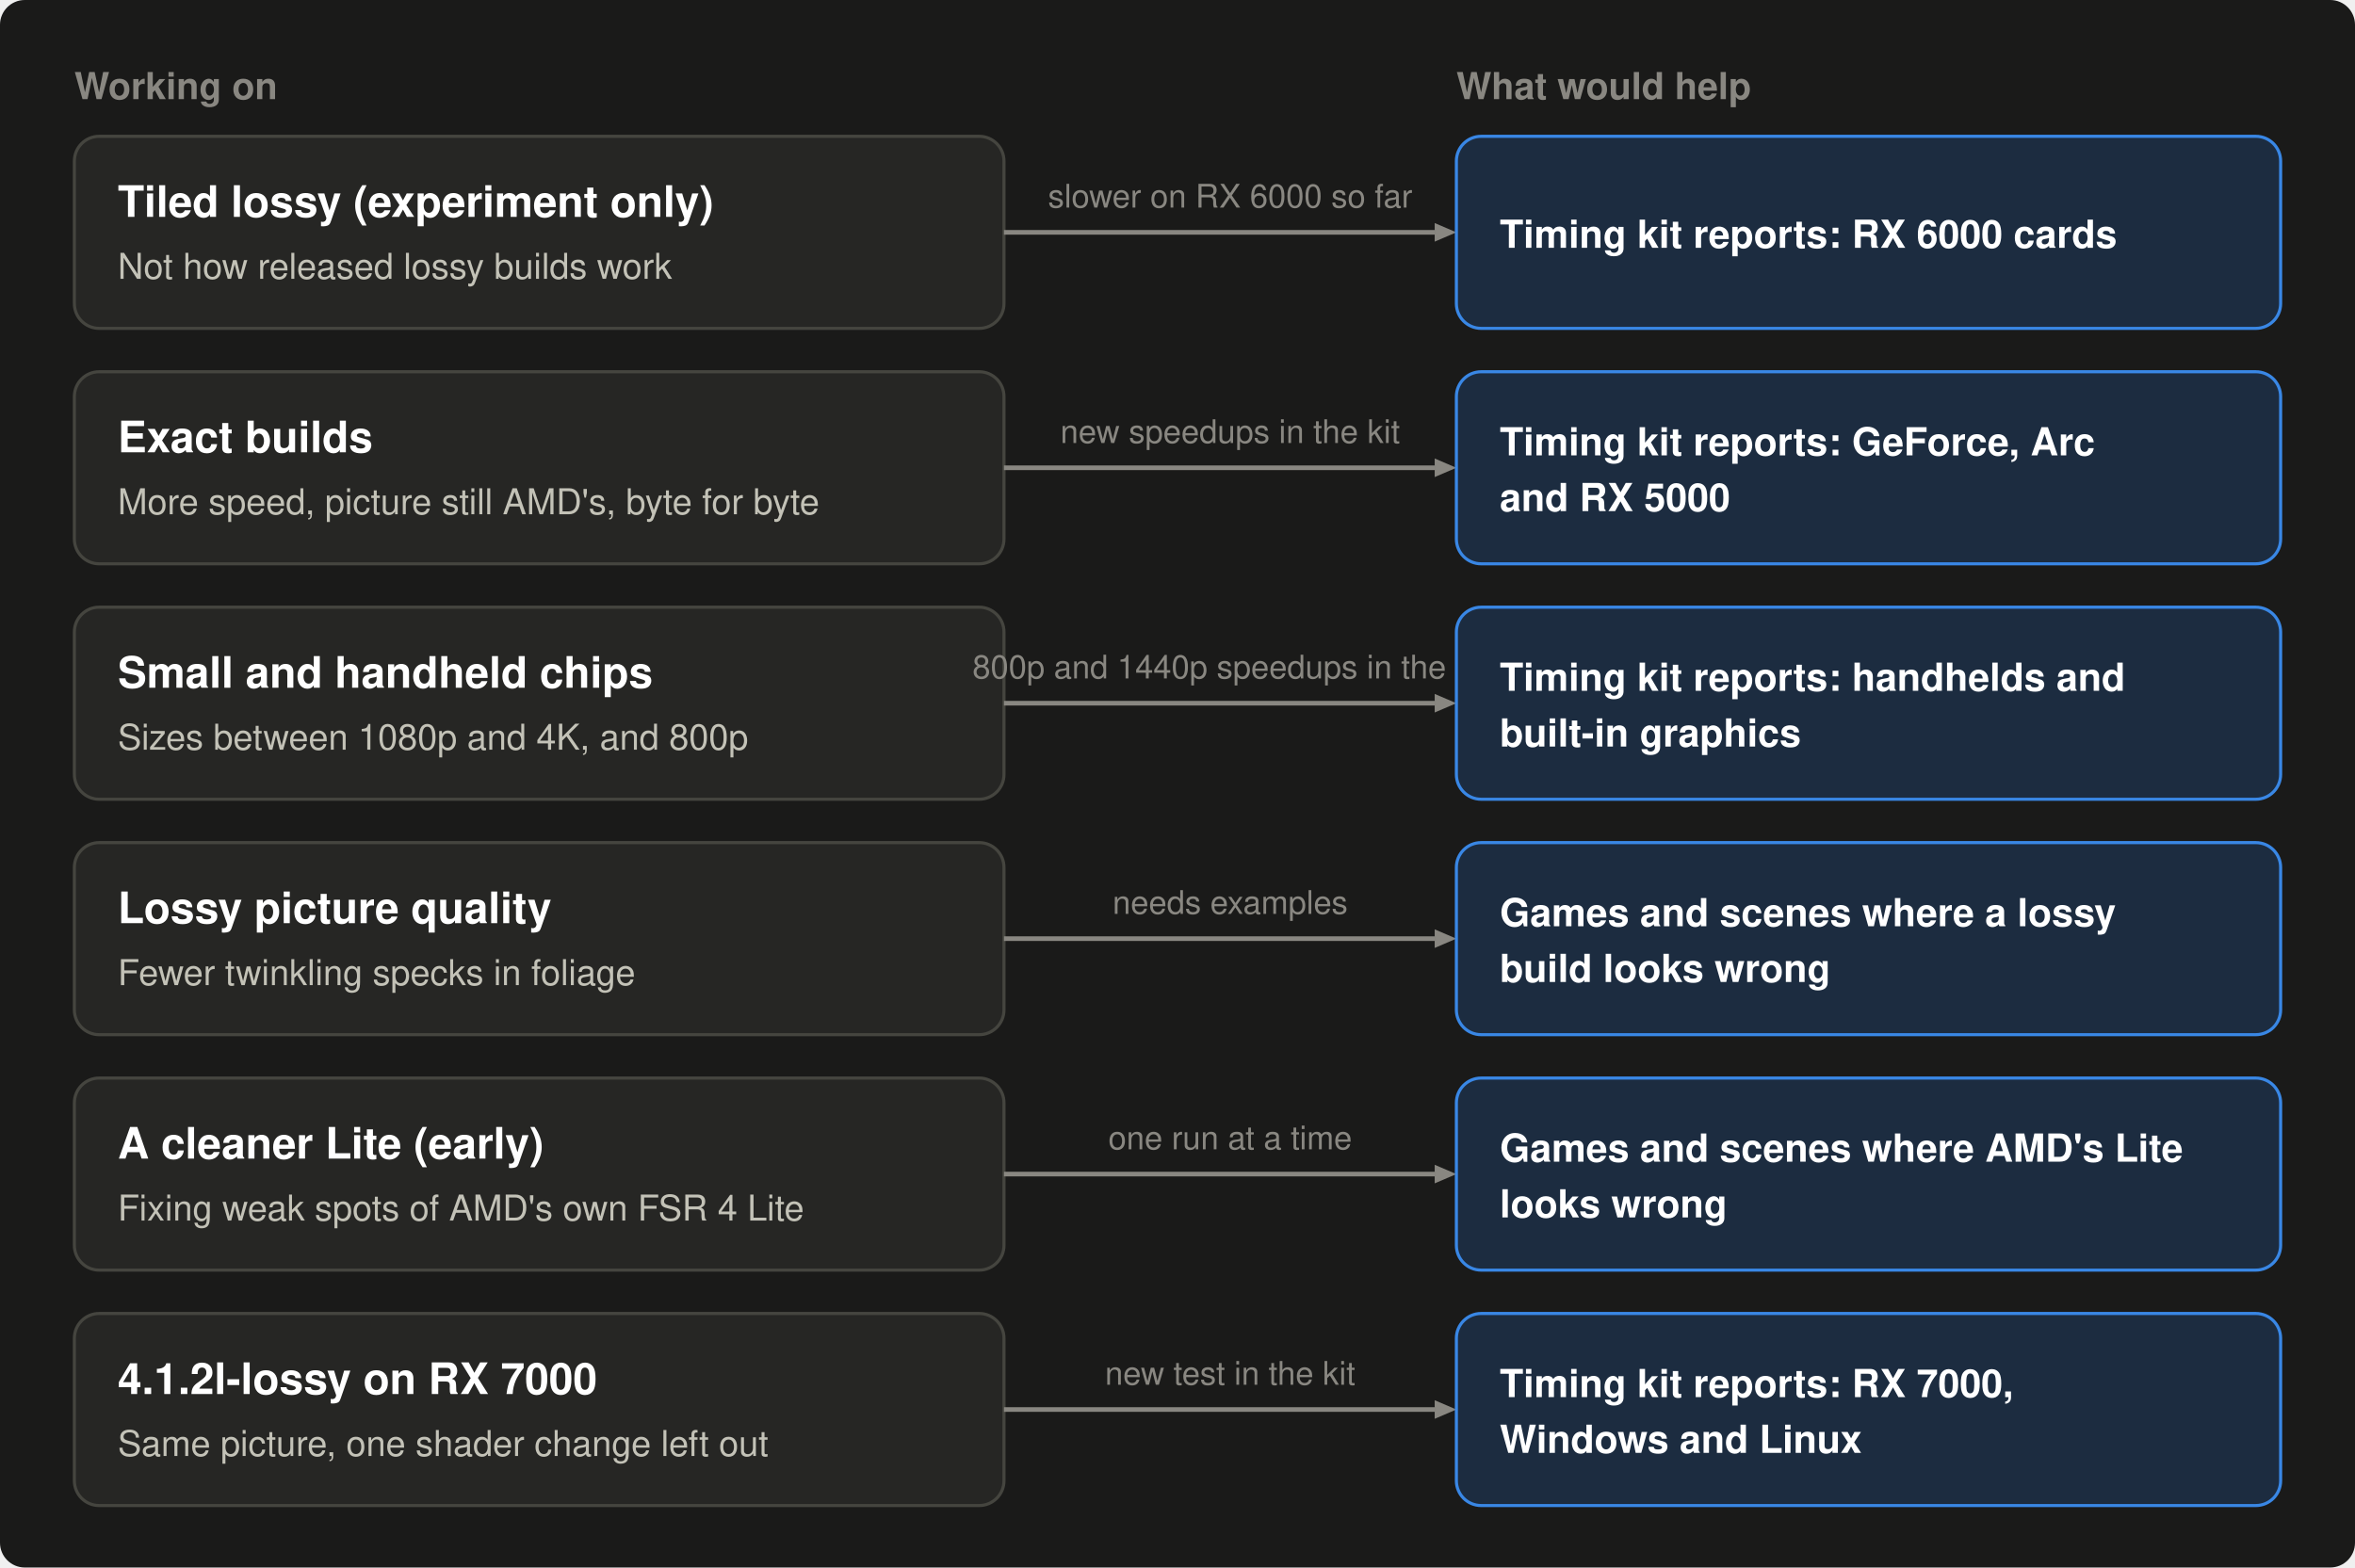
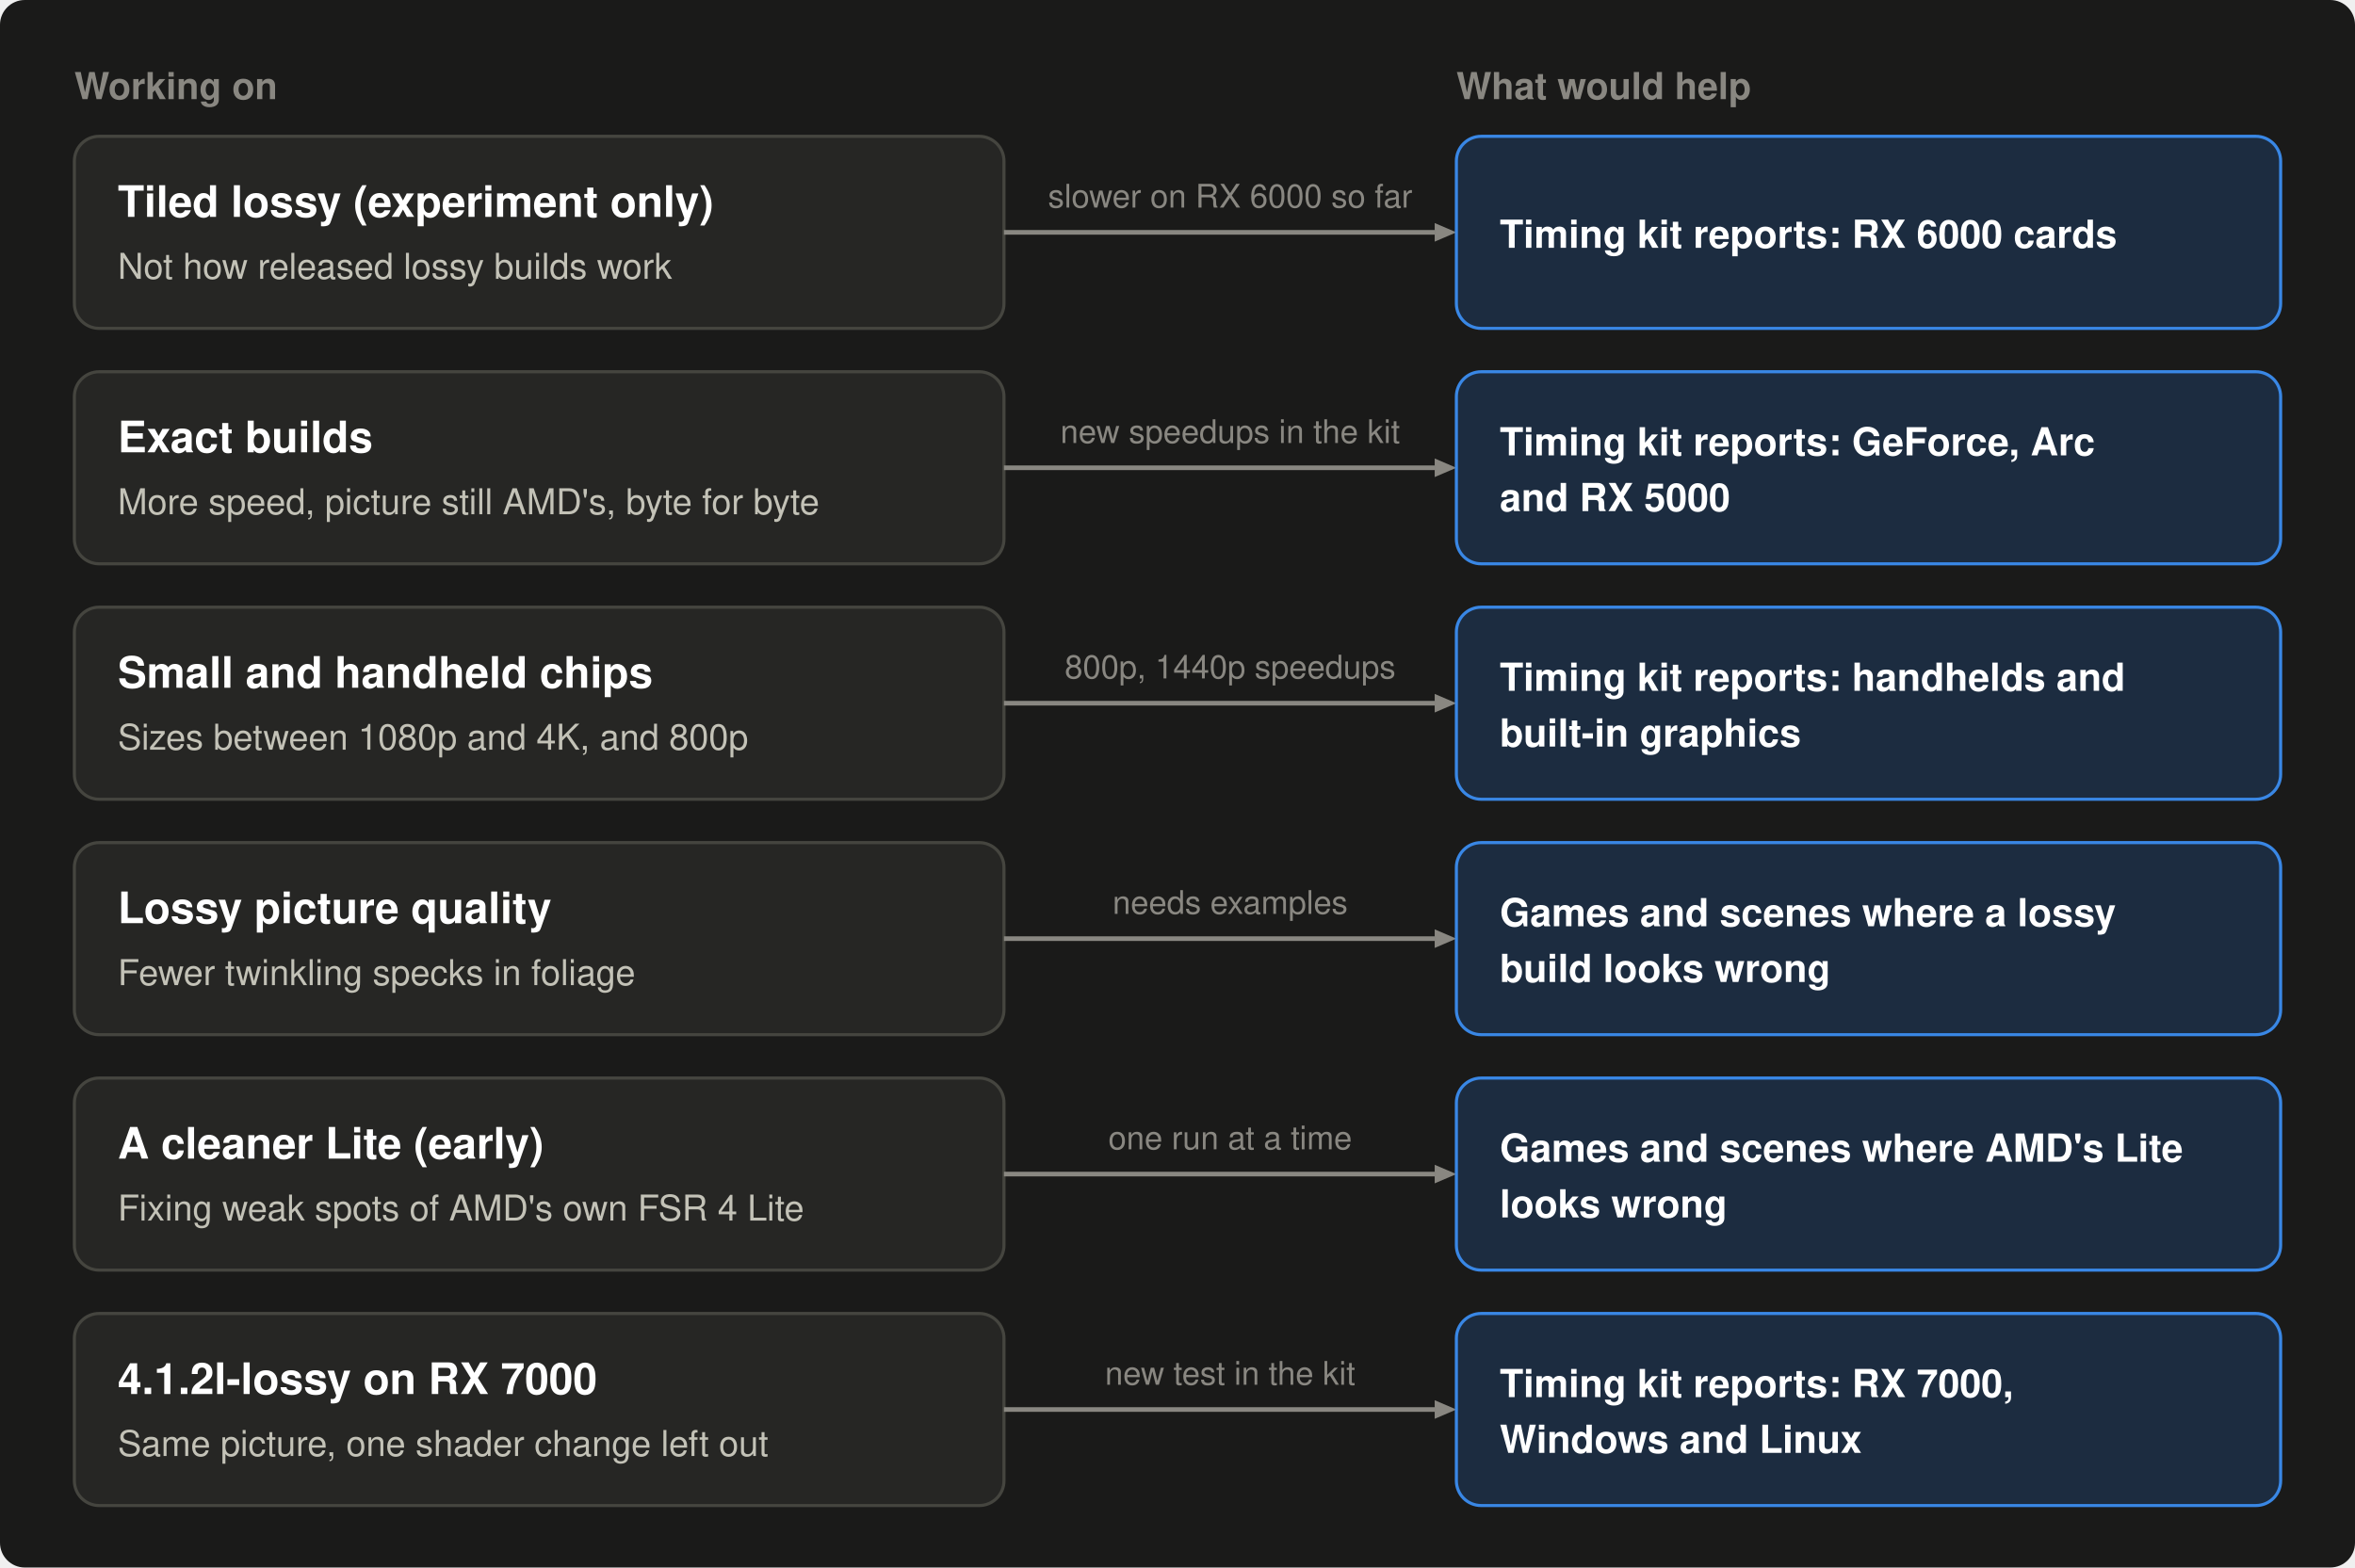
<svg xmlns="http://www.w3.org/2000/svg" width="760" height="506" viewBox="0 0 760 506" role="img" aria-label="6 parts being worked on, each with what would help: Tiled lossy (experiment only): Timing kit reports: RX 6000 cards; Exact builds: Timing kit reports: GeForce, Arc and RX 5000; Small and handheld chips: Timing kit reports: handhelds and built-in graphics; Lossy picture quality: Games and scenes where a lossy build looks wrong; A cleaner Lite (early): Games and scenes where AMD's Lite looks wrong; 4.1.2l-lossy on RX 7000: Timing kit reports: RX 7000, Windows and Linux">
  <rect width="760" height="506" rx="8" fill="#1a1a19" />
  <text x="24" y="32" font-family="-apple-system, 'Segoe UI', Helvetica, Arial, sans-serif" font-size="12" font-weight="600" text-anchor="start" fill="#898781">Working on</text>
  <text x="470" y="32" font-family="-apple-system, 'Segoe UI', Helvetica, Arial, sans-serif" font-size="12" font-weight="600" text-anchor="start" fill="#898781">What would help</text>
  <rect x="24" y="44" width="300" height="62" rx="8" fill="#262624" stroke="#45453f" />
  <text x="38" y="70" font-family="-apple-system, 'Segoe UI', Helvetica, Arial, sans-serif" font-size="14" font-weight="600" text-anchor="start" fill="#ffffff">Tiled lossy (experiment only)</text>
  <text x="38" y="90" font-family="-apple-system, 'Segoe UI', Helvetica, Arial, sans-serif" font-size="11.5" text-anchor="start" fill="#c3c2b7">Not how released lossy builds work</text>
  <line x1="324" y1="75" x2="463" y2="75" stroke="#898781" stroke-width="1.5" />
  <polygon points="470,75 463,72 463,78" fill="#898781" />
  <text x="397" y="67" font-family="-apple-system, 'Segoe UI', Helvetica, Arial, sans-serif" font-size="10.5" text-anchor="middle" fill="#898781">slower on RX 6000 so far</text>
  <rect x="470" y="44" width="266" height="62" rx="8" fill="#1c2c40" stroke="#3987e5" />
  <text x="484" y="80" font-family="-apple-system, 'Segoe UI', Helvetica, Arial, sans-serif" font-size="12.5" font-weight="600" text-anchor="start" fill="#ffffff">Timing kit reports: RX 6000 cards</text>
  <rect x="24" y="120" width="300" height="62" rx="8" fill="#262624" stroke="#45453f" />
  <text x="38" y="146" font-family="-apple-system, 'Segoe UI', Helvetica, Arial, sans-serif" font-size="14" font-weight="600" text-anchor="start" fill="#ffffff">Exact builds</text>
  <text x="38" y="166" font-family="-apple-system, 'Segoe UI', Helvetica, Arial, sans-serif" font-size="11.5" text-anchor="start" fill="#c3c2b7">More speed, picture still AMD's, byte for byte</text>
  <line x1="324" y1="151" x2="463" y2="151" stroke="#898781" stroke-width="1.5" />
  <polygon points="470,151 463,148 463,154" fill="#898781" />
  <text x="397" y="143" font-family="-apple-system, 'Segoe UI', Helvetica, Arial, sans-serif" font-size="10.5" text-anchor="middle" fill="#898781">new speedups in the kit</text>
  <rect x="470" y="120" width="266" height="62" rx="8" fill="#1c2c40" stroke="#3987e5" />
  <text x="484" y="147" font-family="-apple-system, 'Segoe UI', Helvetica, Arial, sans-serif" font-size="12.5" font-weight="600" text-anchor="start" fill="#ffffff">Timing kit reports: GeForce, Arc</text>
  <text x="484" y="165" font-family="-apple-system, 'Segoe UI', Helvetica, Arial, sans-serif" font-size="12.5" font-weight="600" text-anchor="start" fill="#ffffff">and RX 5000</text>
  <rect x="24" y="196" width="300" height="62" rx="8" fill="#262624" stroke="#45453f" />
  <text x="38" y="222" font-family="-apple-system, 'Segoe UI', Helvetica, Arial, sans-serif" font-size="14" font-weight="600" text-anchor="start" fill="#ffffff">Small and handheld chips</text>
  <text x="38" y="242" font-family="-apple-system, 'Segoe UI', Helvetica, Arial, sans-serif" font-size="11.5" text-anchor="start" fill="#c3c2b7">Sizes between 1080p and 4K, and 800p</text>
  <line x1="324" y1="227" x2="463" y2="227" stroke="#898781" stroke-width="1.5" />
  <polygon points="470,227 463,224 463,230" fill="#898781" />
-   <text x="397" y="219" font-family="-apple-system, 'Segoe UI', Helvetica, Arial, sans-serif" font-size="10.5" text-anchor="middle" fill="#898781">800p and 1440p speedups in the kit</text>
+   <text x="397" y="219" font-family="-apple-system, 'Segoe UI', Helvetica, Arial, sans-serif" font-size="10.5" text-anchor="middle" fill="#898781">800p, 1440p speedups</text>
  <rect x="470" y="196" width="266" height="62" rx="8" fill="#1c2c40" stroke="#3987e5" />
  <text x="484" y="223" font-family="-apple-system, 'Segoe UI', Helvetica, Arial, sans-serif" font-size="12.5" font-weight="600" text-anchor="start" fill="#ffffff">Timing kit reports: handhelds and</text>
  <text x="484" y="241" font-family="-apple-system, 'Segoe UI', Helvetica, Arial, sans-serif" font-size="12.5" font-weight="600" text-anchor="start" fill="#ffffff">built-in graphics</text>
  <rect x="24" y="272" width="300" height="62" rx="8" fill="#262624" stroke="#45453f" />
  <text x="38" y="298" font-family="-apple-system, 'Segoe UI', Helvetica, Arial, sans-serif" font-size="14" font-weight="600" text-anchor="start" fill="#ffffff">Lossy picture quality</text>
  <text x="38" y="318" font-family="-apple-system, 'Segoe UI', Helvetica, Arial, sans-serif" font-size="11.5" text-anchor="start" fill="#c3c2b7">Fewer twinkling specks in foliage</text>
  <line x1="324" y1="303" x2="463" y2="303" stroke="#898781" stroke-width="1.5" />
  <polygon points="470,303 463,300 463,306" fill="#898781" />
  <text x="397" y="295" font-family="-apple-system, 'Segoe UI', Helvetica, Arial, sans-serif" font-size="10.5" text-anchor="middle" fill="#898781">needs examples</text>
  <rect x="470" y="272" width="266" height="62" rx="8" fill="#1c2c40" stroke="#3987e5" />
  <text x="484" y="299" font-family="-apple-system, 'Segoe UI', Helvetica, Arial, sans-serif" font-size="12.5" font-weight="600" text-anchor="start" fill="#ffffff">Games and scenes where a lossy</text>
  <text x="484" y="317" font-family="-apple-system, 'Segoe UI', Helvetica, Arial, sans-serif" font-size="12.5" font-weight="600" text-anchor="start" fill="#ffffff">build looks wrong</text>
  <rect x="24" y="348" width="300" height="62" rx="8" fill="#262624" stroke="#45453f" />
  <text x="38" y="374" font-family="-apple-system, 'Segoe UI', Helvetica, Arial, sans-serif" font-size="14" font-weight="600" text-anchor="start" fill="#ffffff">A cleaner Lite (early)</text>
  <text x="38" y="394" font-family="-apple-system, 'Segoe UI', Helvetica, Arial, sans-serif" font-size="11.5" text-anchor="start" fill="#c3c2b7">Fixing weak spots of AMD's own FSR 4 Lite</text>
  <line x1="324" y1="379" x2="463" y2="379" stroke="#898781" stroke-width="1.5" />
  <polygon points="470,379 463,376 463,382" fill="#898781" />
  <text x="397" y="371" font-family="-apple-system, 'Segoe UI', Helvetica, Arial, sans-serif" font-size="10.5" text-anchor="middle" fill="#898781">one run at a time</text>
  <rect x="470" y="348" width="266" height="62" rx="8" fill="#1c2c40" stroke="#3987e5" />
  <text x="484" y="375" font-family="-apple-system, 'Segoe UI', Helvetica, Arial, sans-serif" font-size="12.5" font-weight="600" text-anchor="start" fill="#ffffff">Games and scenes where AMD's Lite</text>
  <text x="484" y="393" font-family="-apple-system, 'Segoe UI', Helvetica, Arial, sans-serif" font-size="12.5" font-weight="600" text-anchor="start" fill="#ffffff">looks wrong</text>
  <rect x="24" y="424" width="300" height="62" rx="8" fill="#262624" stroke="#45453f" />
  <text x="38" y="450" font-family="-apple-system, 'Segoe UI', Helvetica, Arial, sans-serif" font-size="14" font-weight="600" text-anchor="start" fill="#ffffff">4.1.2l-lossy on RX 7000</text>
  <text x="38" y="470" font-family="-apple-system, 'Segoe UI', Helvetica, Arial, sans-serif" font-size="11.5" text-anchor="start" fill="#c3c2b7">Same picture, one shader change left out</text>
  <line x1="324" y1="455" x2="463" y2="455" stroke="#898781" stroke-width="1.5" />
  <polygon points="470,455 463,452 463,458" fill="#898781" />
  <text x="397" y="447" font-family="-apple-system, 'Segoe UI', Helvetica, Arial, sans-serif" font-size="10.5" text-anchor="middle" fill="#898781">new test in the kit</text>
  <rect x="470" y="424" width="266" height="62" rx="8" fill="#1c2c40" stroke="#3987e5" />
  <text x="484" y="451" font-family="-apple-system, 'Segoe UI', Helvetica, Arial, sans-serif" font-size="12.5" font-weight="600" text-anchor="start" fill="#ffffff">Timing kit reports: RX 7000,</text>
  <text x="484" y="469" font-family="-apple-system, 'Segoe UI', Helvetica, Arial, sans-serif" font-size="12.5" font-weight="600" text-anchor="start" fill="#ffffff">Windows and Linux</text>
</svg>
